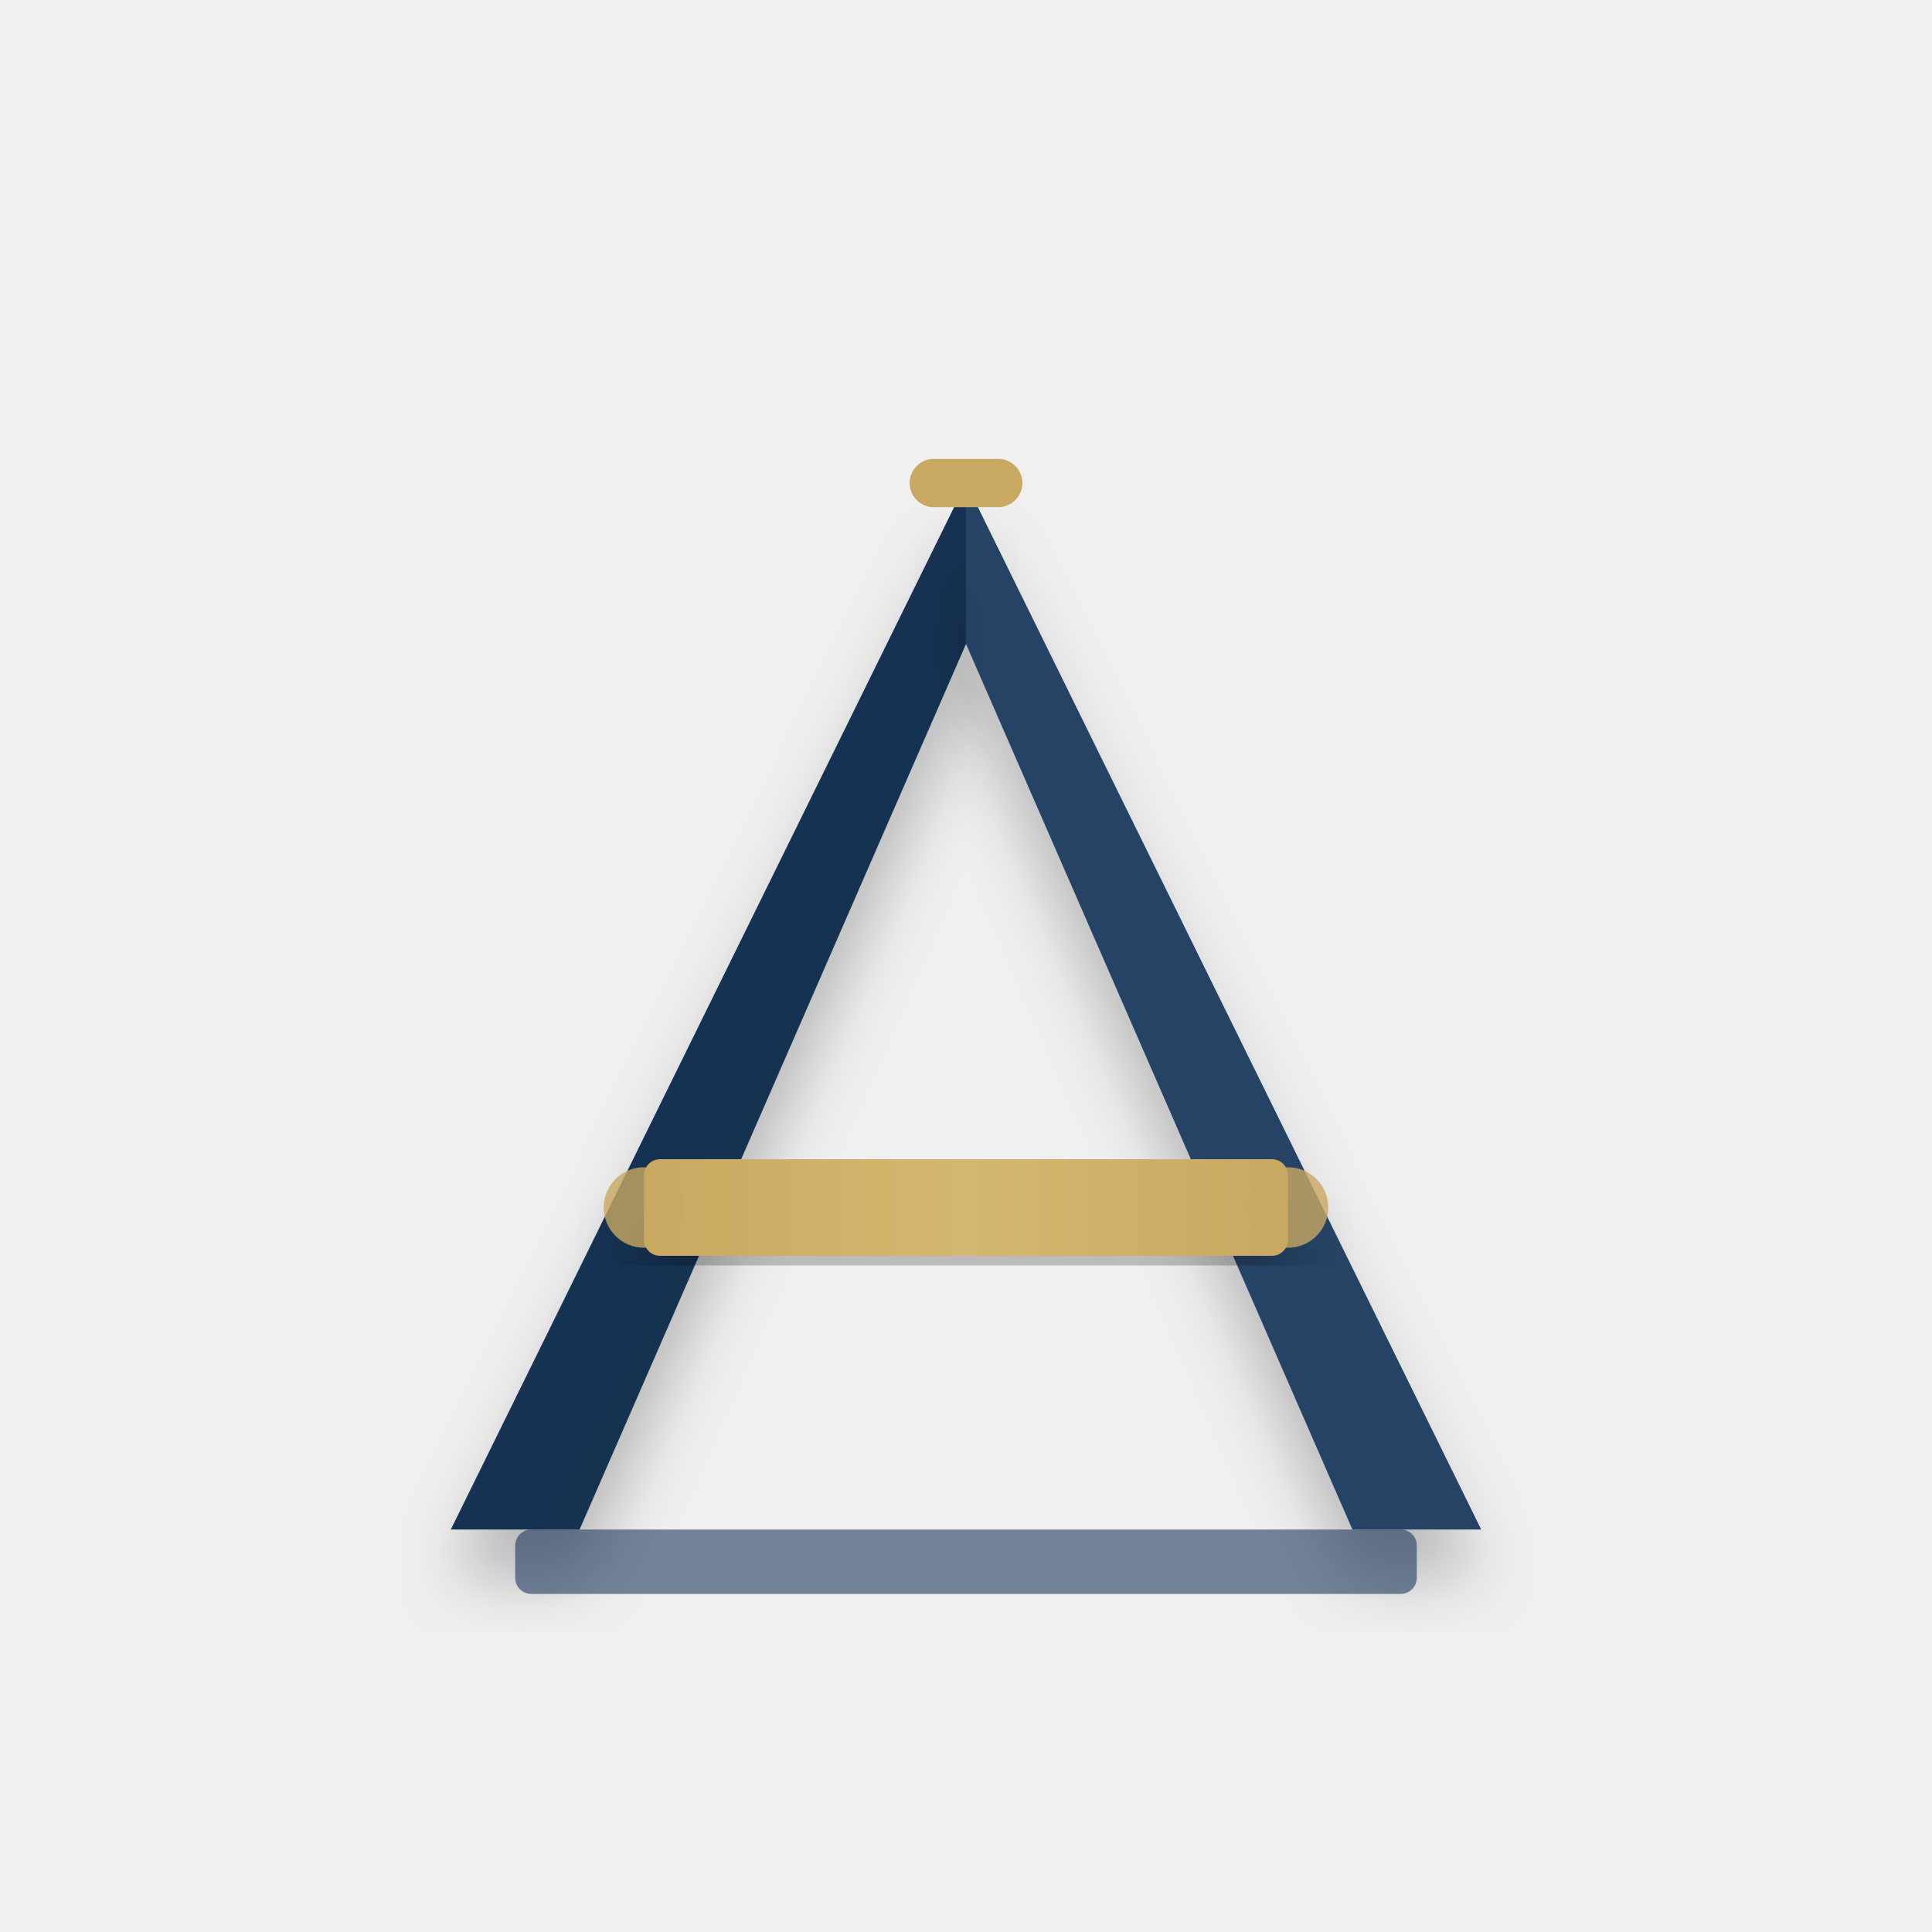
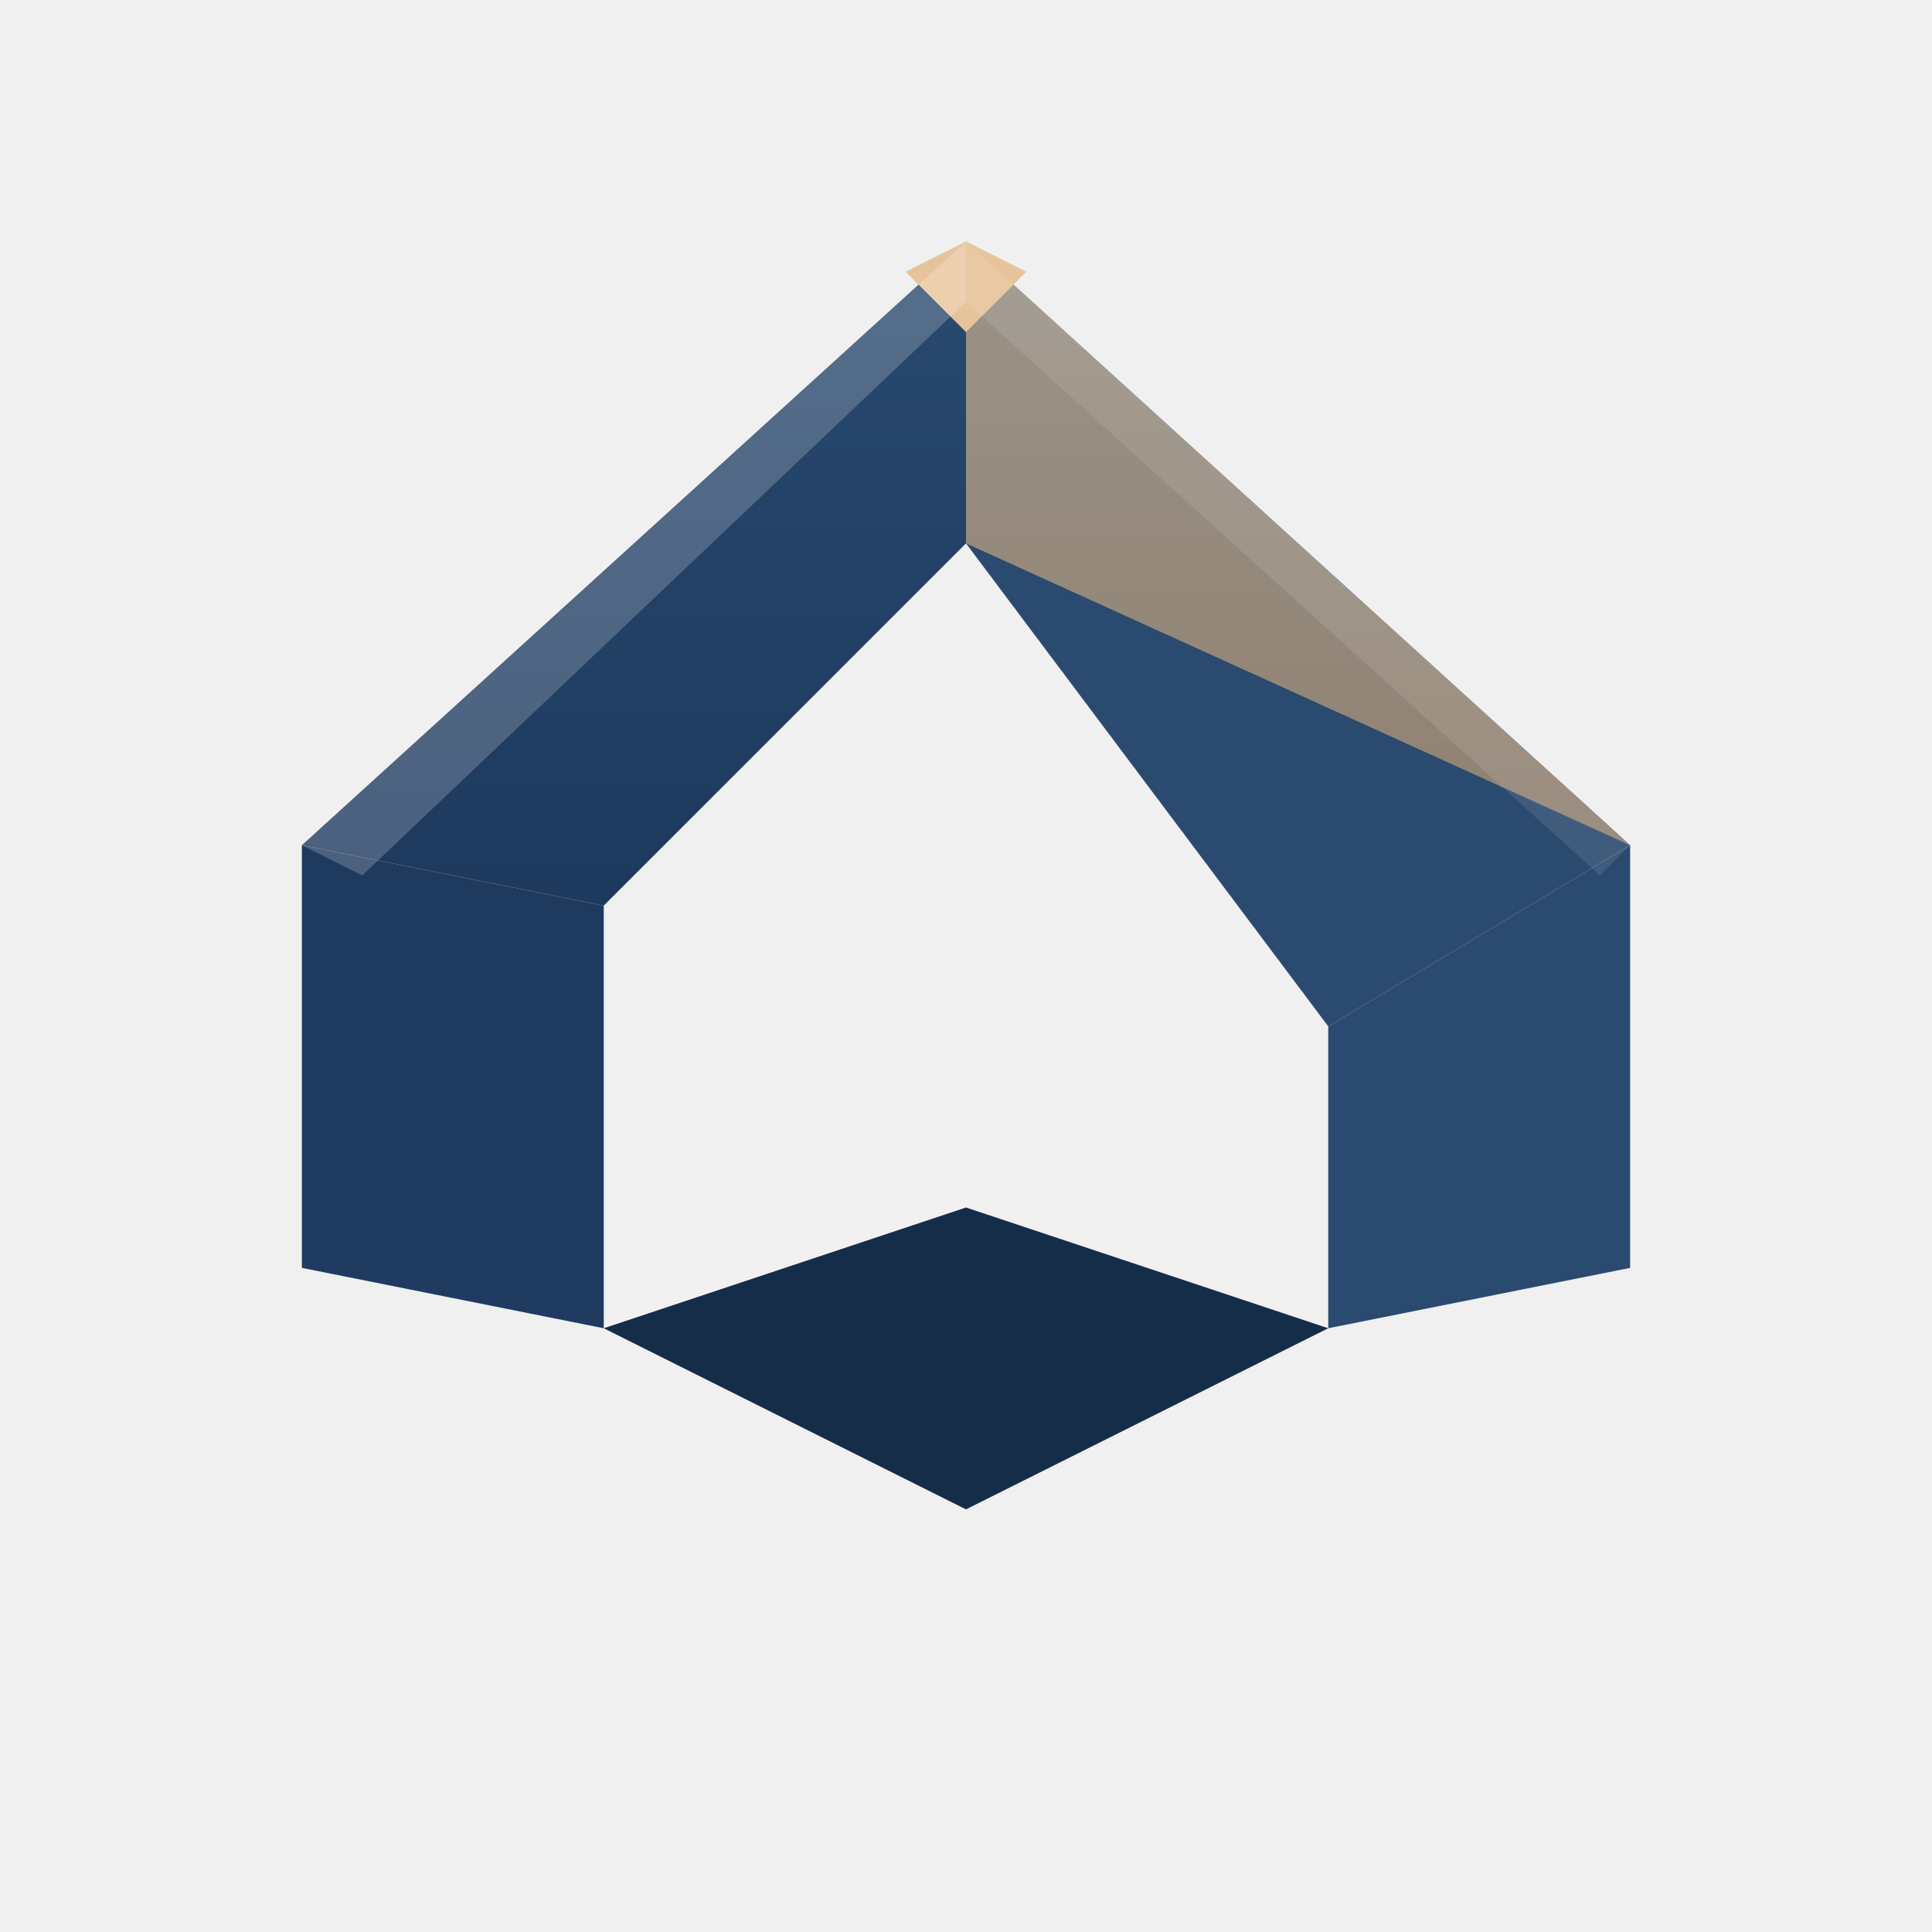
- <svg xmlns="http://www.w3.org/2000/svg" width="64" height="64" viewBox="0 0 120 120">
+ <svg xmlns="http://www.w3.org/2000/svg" width="32" height="32" viewBox="0 0 32 32" fill="none">
  <defs>
-     <linearGradient id="navySlope" x1="0%" y1="0%" x2="100%" y2="100%">
-       <stop offset="0%" stop-color="#1e3a5f" />
-       <stop offset="100%" stop-color="#152d48" />
+     <linearGradient id="roofFavicon" x1="16" y1="4" x2="16" y2="24" gradientUnits="userSpaceOnUse">
+       <stop offset="0%" stop-color="#2a4a6f" />
+       <stop offset="50%" stop-color="#1e3a5f" />
+       <stop offset="100%" stop-color="#162d4a" />
    </linearGradient>
-     <linearGradient id="goldBeam" x1="0%" y1="0%" x2="100%" y2="0%">
-       <stop offset="0%" stop-color="#c9a961" />
-       <stop offset="50%" stop-color="#d4b76f" />
-       <stop offset="100%" stop-color="#c9a961" />
+     <linearGradient id="accentFavicon" x1="16" y1="4" x2="16" y2="14" gradientUnits="userSpaceOnUse">
+       <stop offset="0%" stop-color="#e6c39a" />
+       <stop offset="100%" stop-color="#d4a574" />
    </linearGradient>
-     <filter id="iconShadow">
-       <feDropShadow dx="0" dy="3" stdDeviation="2" flood-opacity="0.25" />
-     </filter>
  </defs>
-   <g transform="translate(60, 20)">
-     <path d="M 0,10 L -32,75 L -24,75 L 0,20 Z" fill="url(#navySlope)" filter="url(#iconShadow)" />
-     <path d="M 0,10 L 32,75 L 24,75 L 0,20 Z" fill="#1e3a5f" opacity="0.95" filter="url(#iconShadow)" />
-     <line x1="-2" y1="10" x2="2" y2="10" stroke="#c9a961" stroke-width="3" stroke-linecap="round" />
-     <rect x="-20" y="52" width="40" height="6" fill="url(#goldBeam)" rx="1" filter="url(#iconShadow)" />
-     <circle cx="-20" cy="55" r="2.5" fill="#c9a961" opacity="0.8" />
-     <circle cx="20" cy="55" r="2.5" fill="#c9a961" opacity="0.8" />
-     <rect x="-28" y="75" width="56" height="4" fill="#1e3a5f" opacity="0.6" rx="1" />
+   <g>
+     <path d="M 5 14 L 16 4 L 16 9 L 10 15 Z" fill="url(#roofFavicon)" />
+     <path d="M 16 4 L 27 14 L 22 17 L 16 9 Z" fill="#2a4a6f" />
+     <path d="M 16 4 L 16 9 L 27 14 L 16 4 Z" fill="url(#accentFavicon)" opacity="0.6" />
+     <path d="M 15 4.5 L 16 4 L 17 4.5 L 16 5.5 Z" fill="#e6c39a" />
+     <path d="M 5 14 L 10 15 L 10 22 L 5 21 Z" fill="#1e3a5f" />
+     <path d="M 27 14 L 22 17 L 22 22 L 27 21 Z" fill="#2a4a6f" />
+     <path d="M 10 22 L 16 25 L 22 22 L 16 20 Z" fill="#162d4a" />
+     <path d="M 5 14 L 16 4 L 16 5 L 6 14.5 Z" fill="#ffffff" opacity="0.2" />
+     <path d="M 16 4 L 27 14 L 26.5 14.5 L 16 5 Z" fill="#ffffff" opacity="0.1" />
  </g>
</svg>
